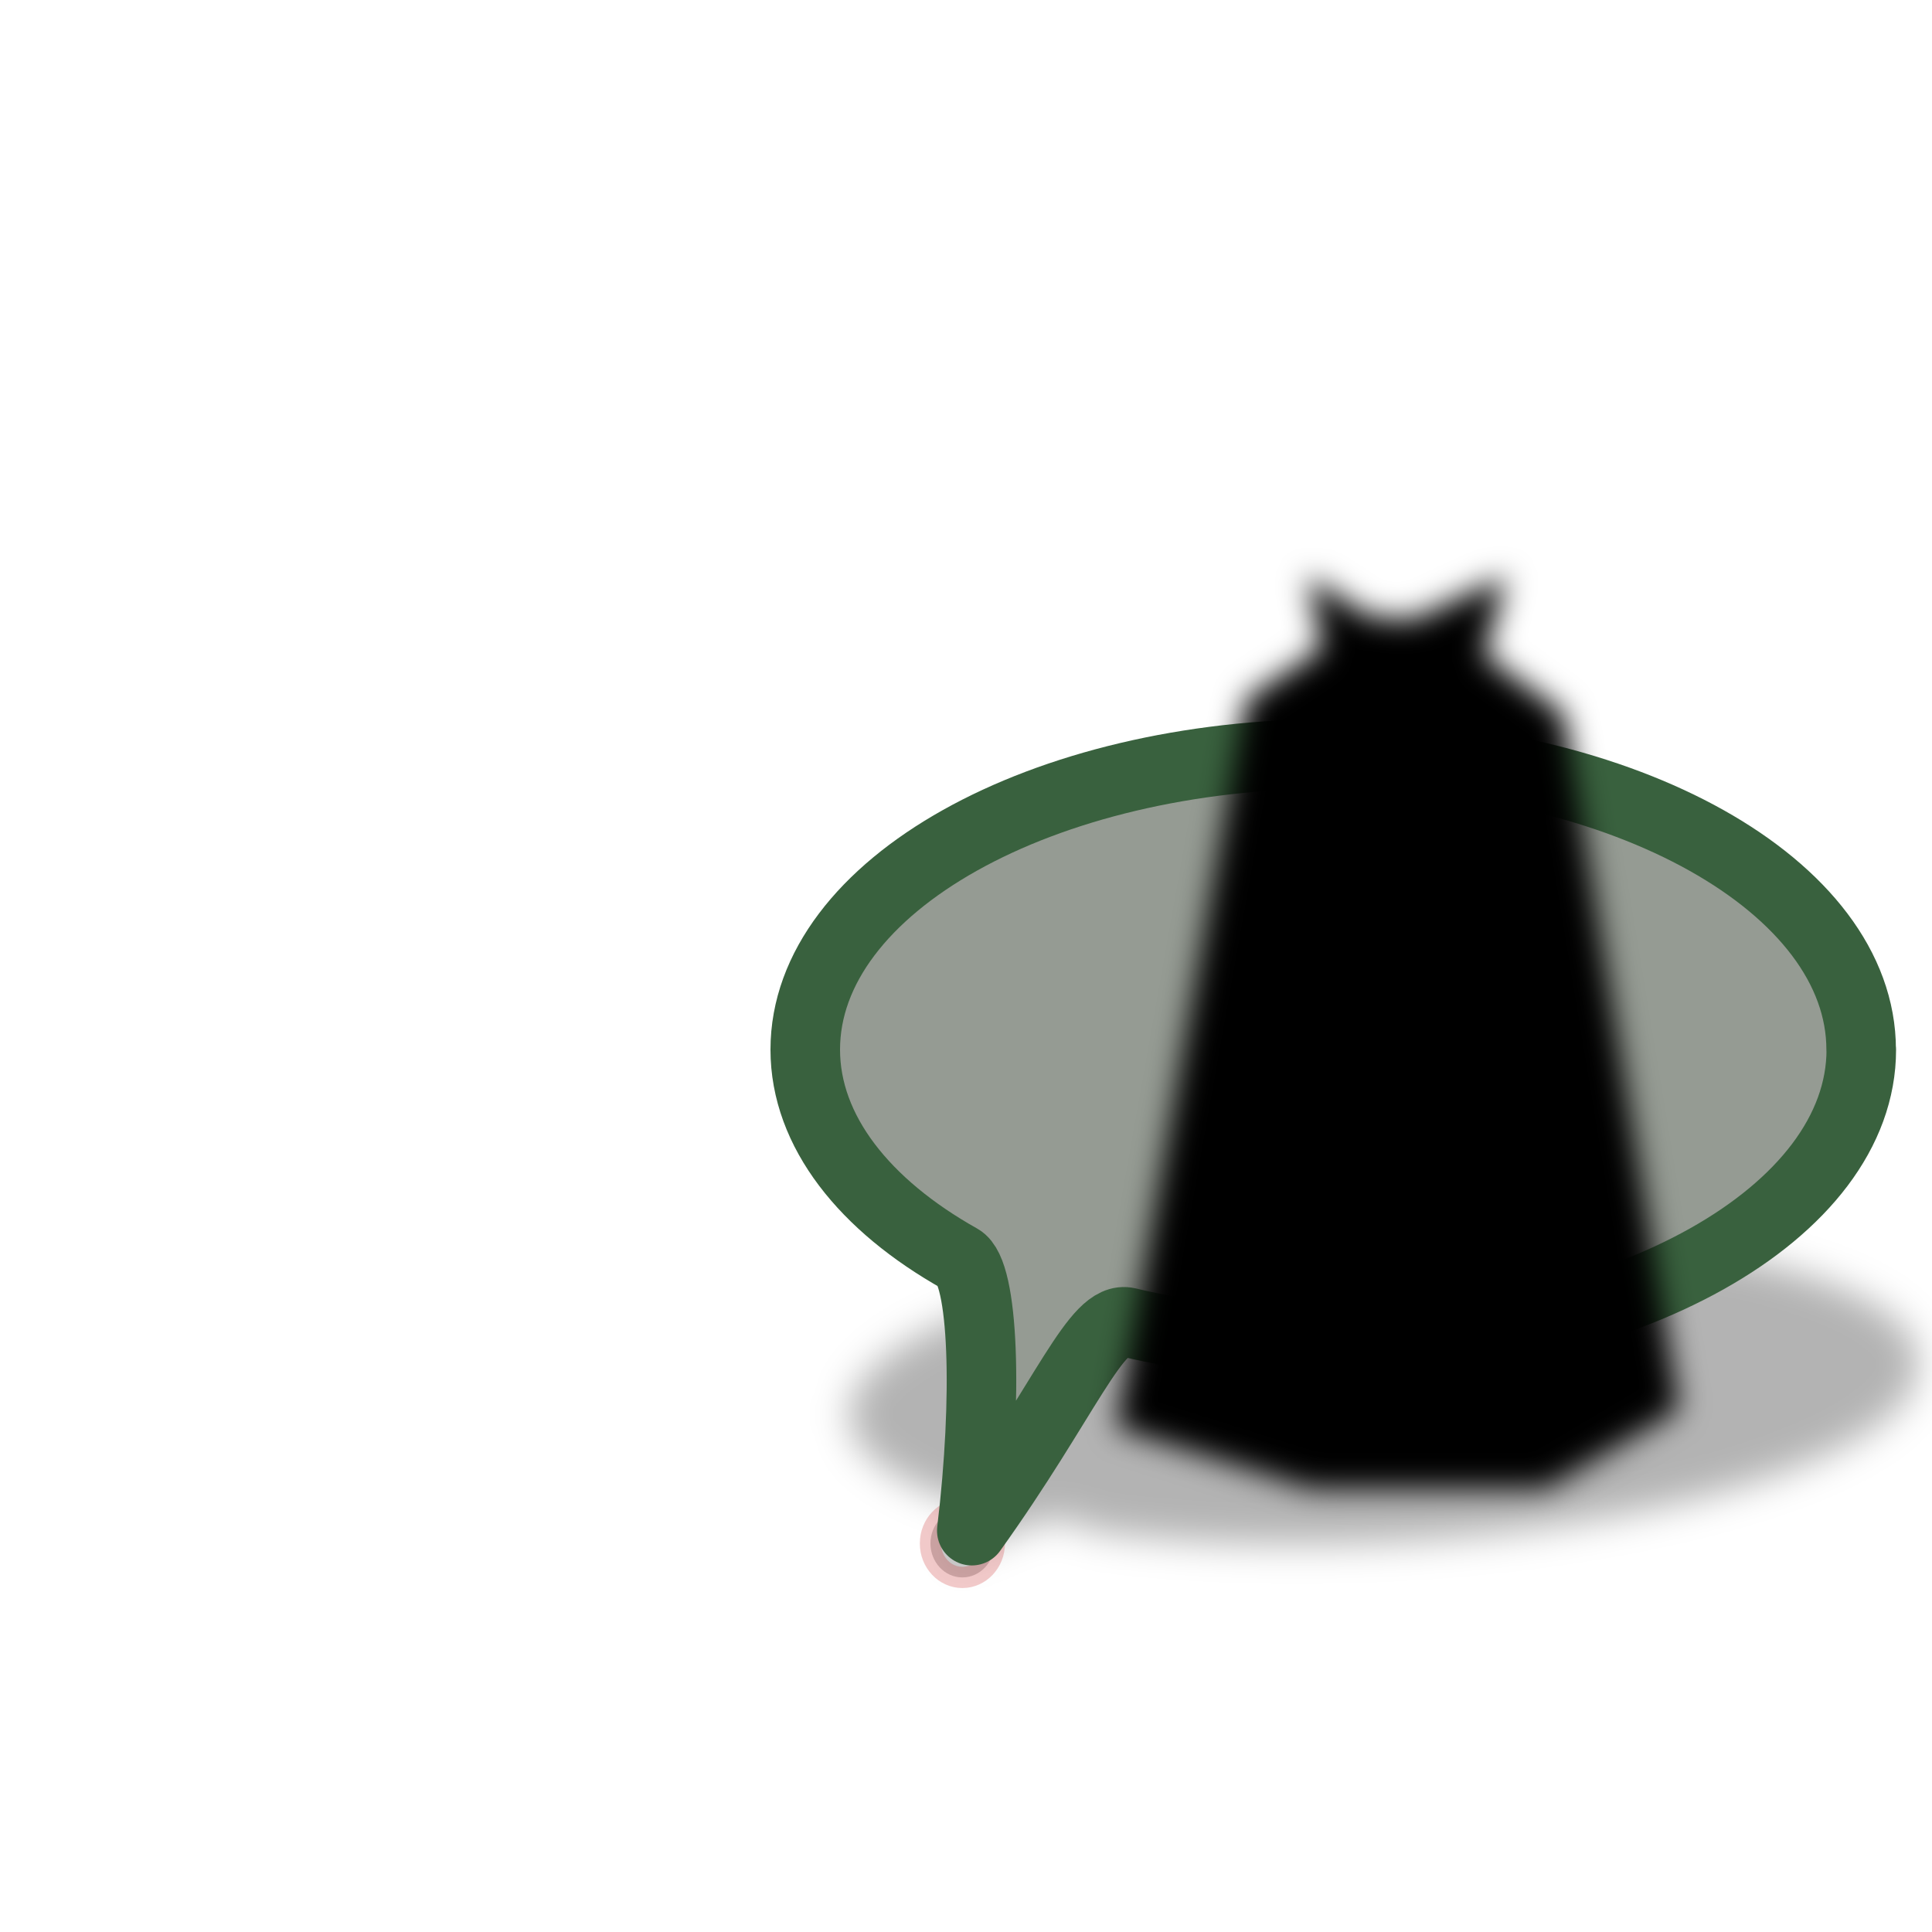
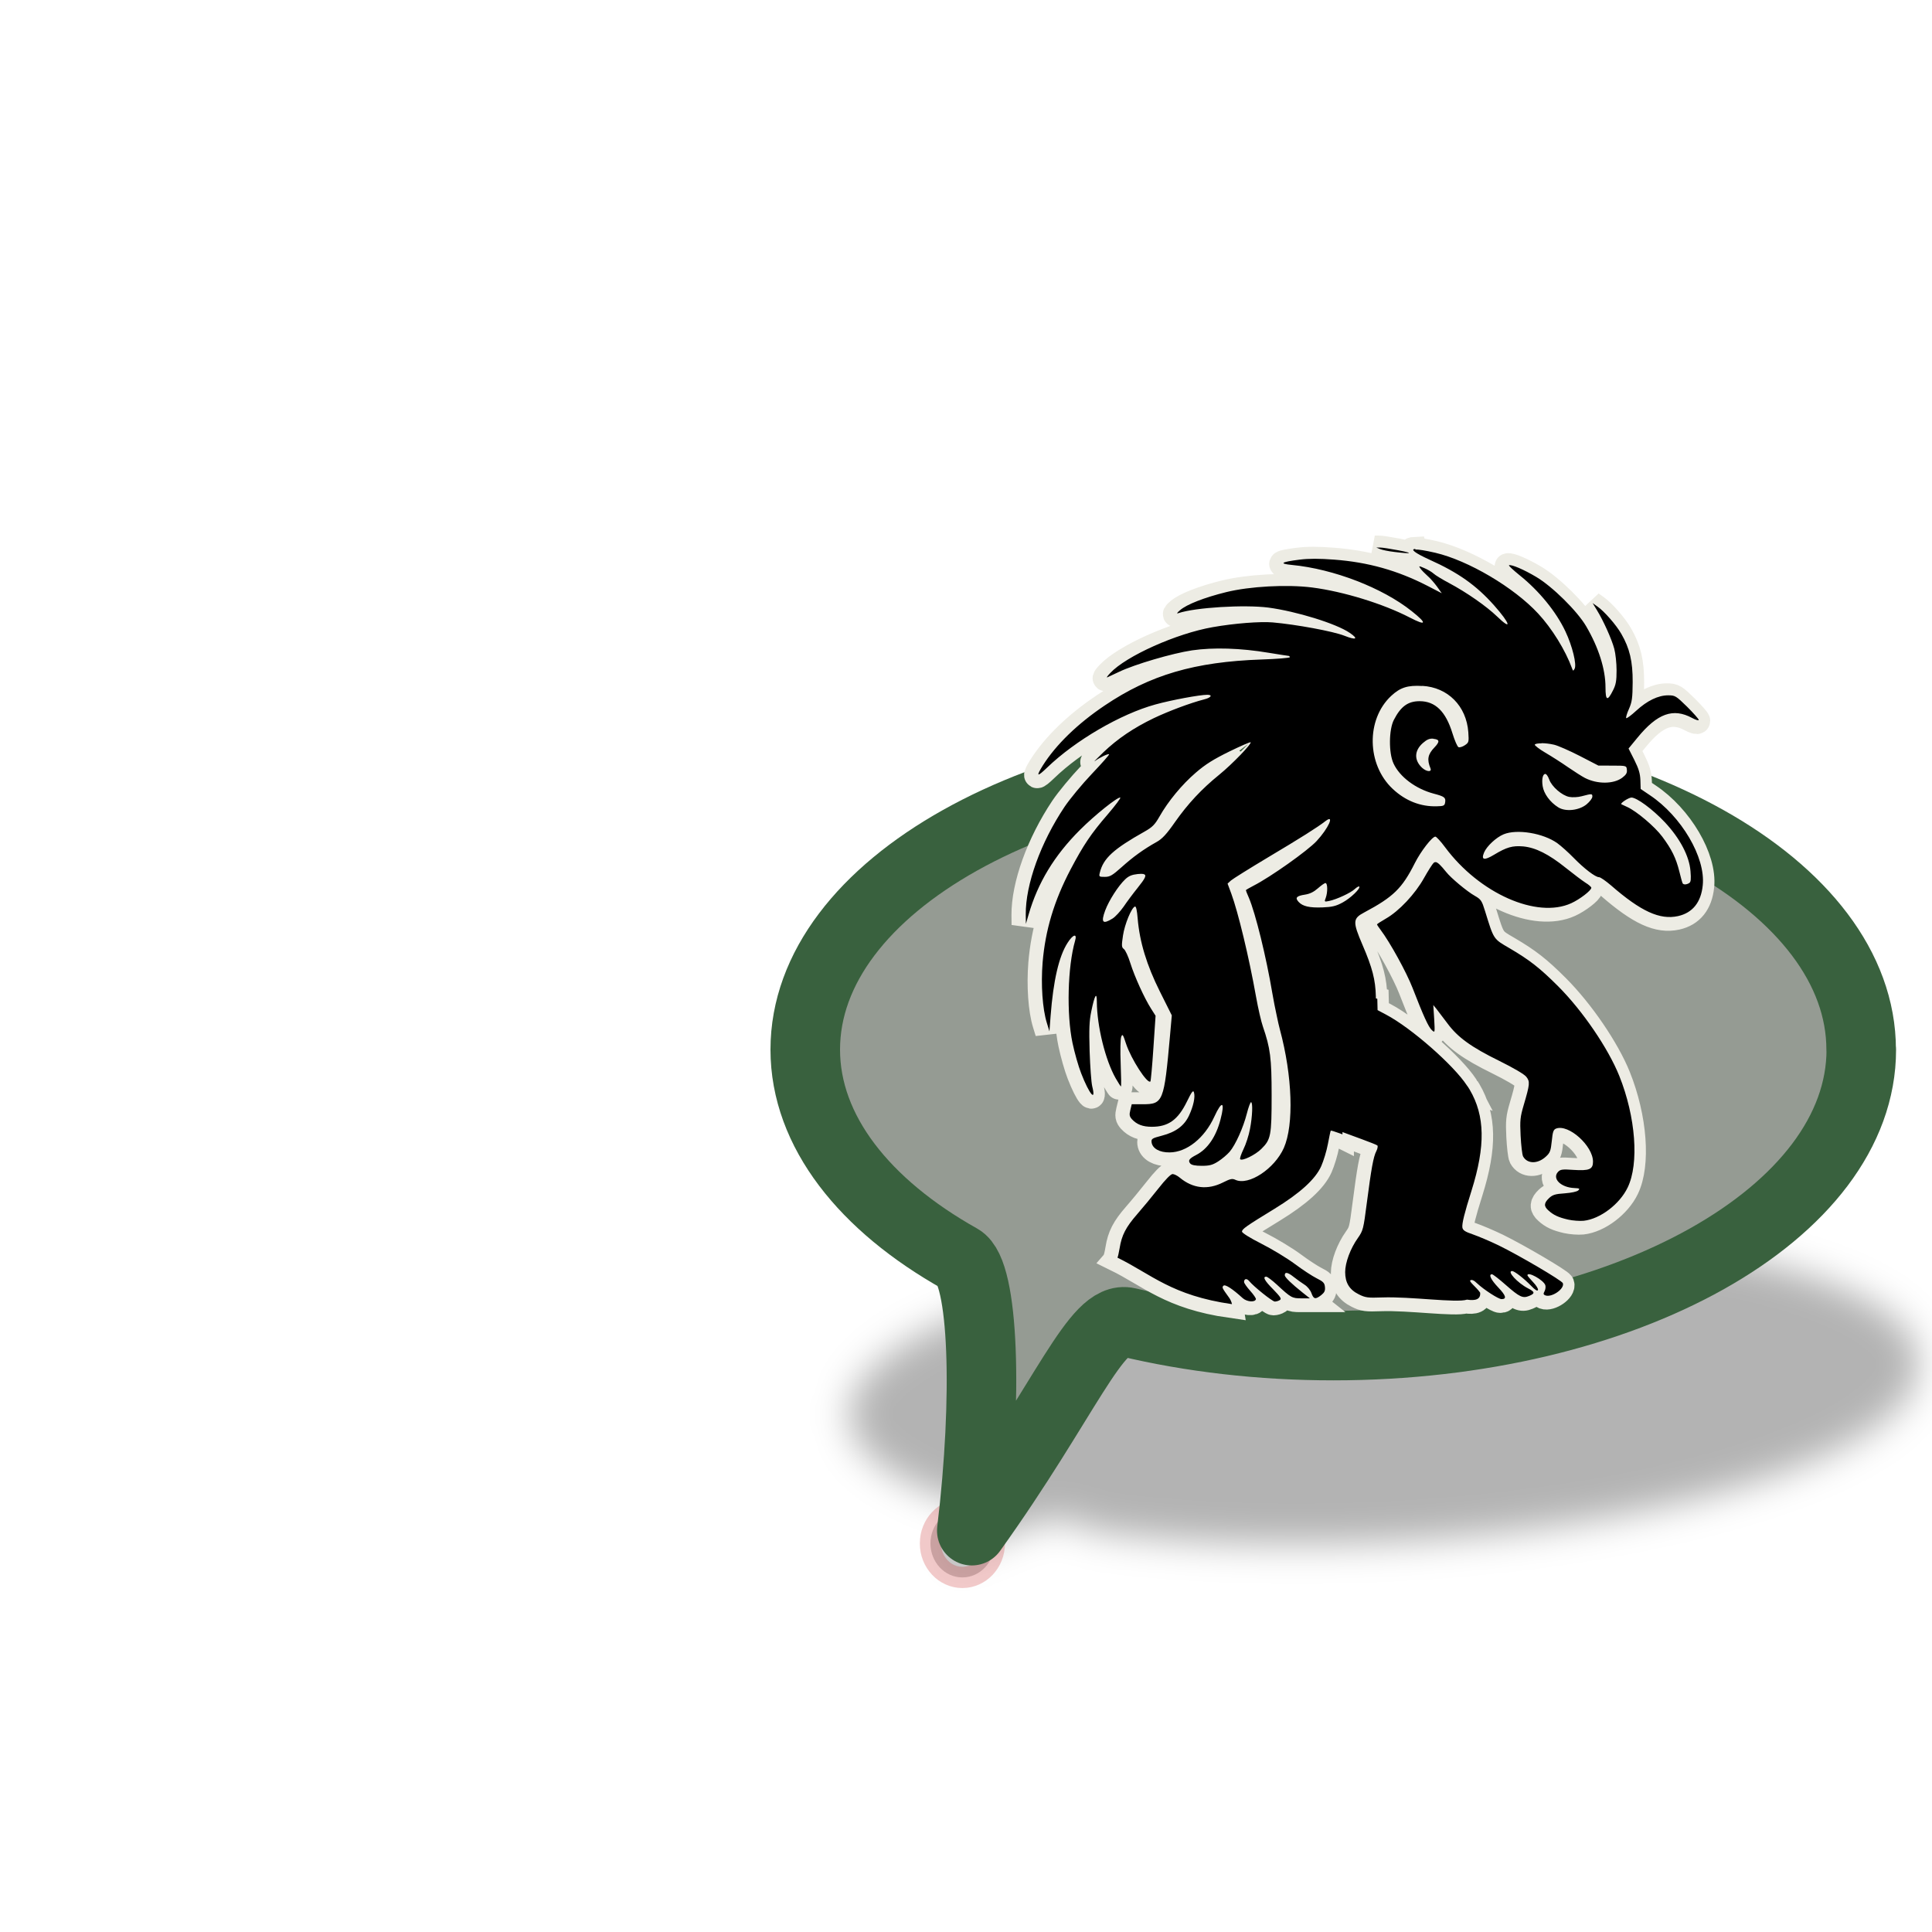
<svg xmlns="http://www.w3.org/2000/svg" width="15mm" height="15mm" viewBox="0 0 15 15" version="1.1" id="svg1">
  <defs id="defs1">
    <linearGradient id="linearGradient9">
      <stop style="stop-color:#17360a;stop-opacity:1;" offset="0" id="stop10" />
      <stop style="stop-color:#4cab1c;stop-opacity:1;" offset="1" id="stop11" />
    </linearGradient>
    <linearGradient id="linearGradient9-1">
      <stop style="stop-color:#17360a;stop-opacity:1;" offset="0" id="stop9" />
      <stop style="stop-color:#4cab1c;stop-opacity:1;" offset="1" id="stop8" />
    </linearGradient>
    <filter style="color-interpolation-filters:sRGB" id="filter1" x="-0.041" y="-0.135" width="1.083" height="1.271">
      <feGaussianBlur stdDeviation="0.144" id="feGaussianBlur1" />
    </filter>
-     <filter style="color-interpolation-filters:sRGB" id="filter3" x="-0.063" y="-0.039" width="1.126" height="1.078">
-       <feGaussianBlur stdDeviation="0.078" id="feGaussianBlur3" />
-     </filter>
  </defs>
  <g id="layer1">
    <path id="path1-7" style="fill:#000000;fill-opacity:0.297;stroke:none;stroke-width:0.54;stroke-linecap:round;stroke-linejoin:round;stroke-dasharray:none;stroke-opacity:1;filter:url(#filter1)" d="m 14.847,10.786 c -0.377,0.663 -2.518,1.201 -4.781,1.201 -0.566,0 -1.086,-0.034 -1.542,-0.094 -0.228,-0.03 -0.121,-0.299 -1.158,0.236 0.433,-0.542 0.156,-0.439 0.001,-0.493 C 6.75,11.418 6.461,11.117 6.649,10.786 7.026,10.123 9.167,9.585 11.43,9.585 c 2.264,0 3.793,0.538 3.416,1.201 z" />
    <ellipse style="fill:#000000;fill-opacity:0.198;stroke:#c00707;stroke-width:0.165;stroke-dasharray:none;stroke-opacity:0.213" id="path5" cx="7.472" cy="11.983" rx="0.248" ry="0.264" />
    <path id="path1" style="fill:#959b93;fill-opacity:1;stroke:#39613e;stroke-width:0.54;stroke-linecap:round;stroke-linejoin:round;stroke-dasharray:none;stroke-opacity:1" d="m 14.451,8.15 c 0,1.269 -1.835,2.297 -4.099,2.297 -0.566,0 -1.105,-0.064 -1.596,-0.181 -0.245,-0.058 -0.478,0.595 -1.211,1.618 0.125,-1.036 0.094,-2.007 -0.092,-2.111 -0.74,-0.415 -1.201,-0.99 -1.201,-1.624 -1e-7,-1.269 1.835,-2.297 4.099,-2.297 2.264,-2e-7 4.099,1.029 4.099,2.297 z" />
-     <path style="mix-blend-mode:normal;fill:#000000;fill-opacity:1;stroke:none;stroke-width:0.545;stroke-linecap:round;stroke-linejoin:round;stroke-dasharray:none;filter:url(#filter3)" d="m 10.009,4.004 0.324,0.21 0.229,0.019 0.496,-0.229 -0.114,0.419 0.419,0.305 0.61,3.68 -0.705,0.419 H 10.028 L 8.999,8.503 9.685,4.652 10.085,4.385 Z" id="path3" transform="matrix(1.468947,0,0,1.468947,-4.550133,-1.407006)" />
+     <path id="path1-77-6" style="fill:#000000;stroke:#edece4;stroke-width:0.2;stroke-dasharray:none;stroke-opacity:1;fill-opacity:0" d="m 10.674,4.258 0.03,0.012 c 0.017,0.007 0.065,0.017 0.109,0.022 0.137,0.017 0.155,0.011 0.036,-0.012 -0.063,-0.012 -0.128,-0.022 -0.145,-0.022 z m 0.303,0.011 c -0.04,0.002 -0.004,0.031 0.11,0.083 0.225,0.101 0.364,0.2 0.502,0.355 0.126,0.142 0.143,0.202 0.023,0.086 -0.082,-0.079 -0.235,-0.186 -0.372,-0.259 -0.053,-0.028 -0.107,-0.061 -0.121,-0.074 -0.013,-0.012 -0.045,-0.031 -0.071,-0.042 -0.045,-0.019 -0.046,-0.019 -0.03,0.004 0.009,0.013 0.033,0.037 0.052,0.054 0.02,0.017 0.053,0.054 0.075,0.084 l 0.038,0.053 -0.112,-0.058 c -0.232,-0.119 -0.459,-0.183 -0.723,-0.203 -0.117,-0.009 -0.198,-0.009 -0.271,3.22e-4 -0.142,0.018 -0.161,0.031 -0.057,0.041 0.322,0.031 0.702,0.177 0.93,0.359 0.121,0.096 0.115,0.117 -0.014,0.05 -0.208,-0.108 -0.518,-0.203 -0.759,-0.234 -0.197,-0.025 -0.486,-0.009 -0.668,0.036 -0.17,0.042 -0.306,0.095 -0.358,0.14 -0.026,0.022 -0.029,0.029 -0.012,0.023 0.129,-0.044 0.511,-0.067 0.698,-0.043 0.217,0.029 0.526,0.124 0.631,0.196 0.071,0.048 0.051,0.059 -0.04,0.023 -0.088,-0.035 -0.376,-0.088 -0.559,-0.104 -0.096,-0.008 -0.296,0.007 -0.465,0.037 -0.281,0.049 -0.672,0.224 -0.795,0.356 -0.02,0.021 -0.031,0.036 -0.024,0.034 0.007,-0.003 0.048,-0.022 0.092,-0.043 0.123,-0.059 0.414,-0.144 0.567,-0.167 0.165,-0.024 0.376,-0.018 0.596,0.019 0.08,0.013 0.149,0.024 0.154,0.024 0.005,1.37e-4 0.009,0.005 0.009,0.01 0,0.006 -0.099,0.014 -0.22,0.018 -0.518,0.018 -0.864,0.119 -1.217,0.357 -0.21,0.141 -0.378,0.304 -0.48,0.465 -0.055,0.088 -0.046,0.093 0.032,0.018 0.22,-0.212 0.572,-0.417 0.842,-0.491 0.123,-0.034 0.343,-0.075 0.403,-0.075 0.044,0 0.028,0.023 -0.026,0.036 -0.108,0.028 -0.273,0.09 -0.389,0.145 -0.158,0.076 -0.282,0.16 -0.393,0.266 -0.049,0.047 -0.079,0.078 -0.066,0.068 0.036,-0.027 0.104,-0.06 0.111,-0.053 0.003,0.003 -0.057,0.071 -0.133,0.151 -0.076,0.08 -0.172,0.196 -0.213,0.257 -0.186,0.278 -0.303,0.604 -0.301,0.835 l 8.49e-4,0.074 0.021,-0.072 c 0.072,-0.248 0.199,-0.458 0.399,-0.658 0.117,-0.117 0.294,-0.258 0.313,-0.251 0.006,0.002 -0.038,0.061 -0.098,0.131 -0.129,0.149 -0.189,0.239 -0.288,0.427 -0.128,0.244 -0.196,0.471 -0.217,0.722 -0.014,0.174 -9.13e-4,0.361 0.033,0.47 l 0.02,0.065 0.009,-0.12 c 0.021,-0.273 0.064,-0.461 0.131,-0.566 0.043,-0.068 0.077,-0.077 0.059,-0.017 -0.058,0.202 -0.067,0.569 -0.02,0.793 0.016,0.076 0.046,0.182 0.067,0.235 0.064,0.165 0.118,0.228 0.086,0.101 -0.007,-0.029 -0.016,-0.151 -0.02,-0.27 -0.005,-0.174 -0.003,-0.236 0.013,-0.312 0.026,-0.126 0.043,-0.155 0.043,-0.074 0.001,0.19 0.066,0.453 0.146,0.594 0.02,0.035 0.039,0.064 0.041,0.064 0.003,0 0.002,-0.08 -0.002,-0.178 -0.004,-0.099 -0.002,-0.191 0.004,-0.207 0.01,-0.026 0.014,-0.02 0.038,0.054 0.039,0.118 0.166,0.315 0.189,0.292 0.003,-0.003 0.014,-0.12 0.023,-0.258 l 0.017,-0.252 -0.035,-0.055 c -0.051,-0.08 -0.127,-0.246 -0.161,-0.354 -0.016,-0.052 -0.039,-0.101 -0.05,-0.109 -0.018,-0.013 -0.019,-0.025 -0.007,-0.105 0.013,-0.088 0.067,-0.218 0.093,-0.225 0.009,-0.003 0.016,0.031 0.021,0.093 0.015,0.181 0.07,0.362 0.172,0.566 l 0.093,0.186 -0.014,0.158 c -0.046,0.513 -0.053,0.532 -0.212,0.532 h -0.085 l -0.011,0.045 c -0.009,0.037 -0.007,0.049 0.012,0.071 0.038,0.041 0.084,0.059 0.155,0.059 0.128,0 0.203,-0.054 0.272,-0.195 0.038,-0.078 0.049,-0.092 0.055,-0.072 0.011,0.035 -0.004,0.106 -0.038,0.179 -0.037,0.08 -0.103,0.129 -0.211,0.157 -0.076,0.02 -0.083,0.024 -0.08,0.051 0.006,0.048 0.061,0.08 0.14,0.079 0.133,-9.37e-4 0.271,-0.111 0.347,-0.277 0.06,-0.131 0.085,-0.119 0.048,0.022 -0.035,0.134 -0.1,0.229 -0.189,0.275 -0.054,0.028 -0.065,0.043 -0.046,0.066 0.01,0.012 0.039,0.018 0.089,0.018 0.061,0 0.084,-0.006 0.128,-0.034 0.03,-0.019 0.07,-0.053 0.089,-0.075 0.046,-0.054 0.106,-0.188 0.134,-0.298 0.012,-0.048 0.027,-0.087 0.032,-0.087 0.015,0 0.011,0.111 -0.008,0.208 -0.009,0.049 -0.032,0.12 -0.051,0.158 -0.018,0.038 -0.03,0.072 -0.025,0.077 0.016,0.016 0.118,-0.034 0.164,-0.08 0.074,-0.073 0.08,-0.102 0.08,-0.416 -1.4e-5,-0.291 -0.01,-0.366 -0.068,-0.535 -0.013,-0.037 -0.037,-0.141 -0.053,-0.231 -0.055,-0.309 -0.14,-0.659 -0.192,-0.8 l -0.029,-0.078 0.026,-0.024 c 0.015,-0.013 0.143,-0.093 0.285,-0.178 0.257,-0.153 0.387,-0.235 0.45,-0.284 0.073,-0.056 0.022,0.057 -0.07,0.156 -0.07,0.075 -0.359,0.28 -0.489,0.346 -0.033,0.017 -0.06,0.033 -0.06,0.035 0,0.003 0.01,0.029 0.023,0.058 0.052,0.121 0.136,0.465 0.182,0.739 0.01,0.059 0.023,0.124 0.035,0.179 0.009,0.042 0.017,0.081 0.024,0.105 0.098,0.363 0.11,0.74 0.031,0.92 -0.072,0.162 -0.273,0.295 -0.376,0.248 -0.025,-0.012 -0.04,-0.008 -0.098,0.021 -0.118,0.059 -0.233,0.046 -0.334,-0.038 -0.019,-0.016 -0.044,-0.028 -0.056,-0.028 -0.014,0 -0.056,0.043 -0.11,0.112 -0.048,0.061 -0.123,0.152 -0.166,0.201 -0.087,0.1 -0.119,0.162 -0.135,0.262 -0.006,0.037 -0.014,0.07 -0.017,0.074 0.265,0.13 0.421,0.294 0.889,0.361 -0.002,-0.014 -0.012,-0.037 -0.022,-0.05 -0.055,-0.076 -0.057,-0.08 -0.044,-0.093 0.013,-0.013 0.069,0.023 0.149,0.096 0.032,0.029 0.095,0.035 0.103,0.009 0.002,-0.007 -0.018,-0.036 -0.044,-0.065 -0.026,-0.029 -0.048,-0.06 -0.048,-0.069 0,-0.025 0.02,-0.03 0.038,-0.009 0.038,0.046 0.182,0.161 0.201,0.161 0.011,-6.8e-5 0.029,-0.005 0.039,-0.012 0.015,-0.009 0.005,-0.024 -0.051,-0.082 -0.068,-0.068 -0.085,-0.1 -0.054,-0.099 0.008,1.37e-4 0.045,0.028 0.081,0.061 0.111,0.103 0.119,0.107 0.191,0.107 h 0.066 l -0.058,-0.046 c -0.083,-0.066 -0.137,-0.118 -0.137,-0.133 0,-0.028 0.023,-0.024 0.067,0.011 0.025,0.02 0.063,0.047 0.085,0.061 0.023,0.014 0.046,0.042 0.055,0.066 0.017,0.048 0.031,0.051 0.076,0.016 0.025,-0.02 0.032,-0.034 0.029,-0.063 -0.003,-0.032 -0.013,-0.042 -0.065,-0.068 -0.034,-0.017 -0.11,-0.067 -0.169,-0.111 -0.059,-0.044 -0.176,-0.115 -0.259,-0.157 -0.089,-0.045 -0.151,-0.084 -0.151,-0.094 0,-0.02 0.031,-0.042 0.252,-0.177 0.199,-0.122 0.318,-0.23 0.363,-0.331 0.018,-0.041 0.042,-0.118 0.052,-0.173 0.01,-0.054 0.02,-0.1 0.022,-0.103 0.002,-0.002 0.032,0.007 0.067,0.02 0.005,0.002 0.018,0.006 0.024,0.009 v -0.018 c 0.039,0.015 0.099,0.037 0.152,0.056 0.06,0.022 0.113,0.043 0.119,0.048 0.005,0.005 0.002,0.024 -0.008,0.044 -0.023,0.044 -0.039,0.134 -0.074,0.403 -0.026,0.202 -0.029,0.214 -0.069,0.271 -0.059,0.083 -0.099,0.192 -0.099,0.265 0,0.083 0.033,0.137 0.106,0.173 0.052,0.026 0.07,0.028 0.181,0.024 0.223,-0.008 0.576,0.044 0.659,0.017 0.066,0.01 0.107,-0.002 0.102,-0.054 -0.028,-0.042 -0.09,-0.087 -0.076,-0.096 0.012,-0.007 0.028,-2.73e-4 0.053,0.024 0.052,0.049 0.165,0.122 0.189,0.122 0.042,0 0.035,-0.027 -0.025,-0.09 -0.058,-0.061 -0.078,-0.103 -0.049,-0.103 0.007,0 0.055,0.037 0.107,0.083 0.107,0.094 0.132,0.106 0.182,0.085 0.046,-0.019 0.045,-0.031 -0.01,-0.059 -0.081,-0.042 -0.166,-0.134 -0.123,-0.134 0.018,0 0.093,0.058 0.148,0.115 0.032,0.033 0.049,0.043 0.053,0.032 0.003,-0.009 -0.014,-0.036 -0.038,-0.061 -0.024,-0.025 -0.044,-0.049 -0.044,-0.053 0,-0.033 0.126,0.037 0.139,0.077 0.004,0.012 0.001,0.034 -0.006,0.047 -0.011,0.02 -0.009,0.026 0.006,0.032 0.05,0.019 0.152,-0.052 0.136,-0.095 -0.008,-0.021 -0.34,-0.216 -0.498,-0.293 -0.066,-0.032 -0.156,-0.07 -0.199,-0.085 -0.062,-0.021 -0.079,-0.032 -0.083,-0.054 -0.004,-0.03 0.015,-0.109 0.071,-0.286 0.109,-0.347 0.105,-0.581 -0.014,-0.784 -0.004,-0.006 -0.008,-0.013 -0.012,-0.019 l 5.47e-4,2.05e-4 c -0.001,-0.002 -0.004,-0.005 -0.006,-0.008 -0.002,-0.002 -0.003,-0.005 -0.005,-0.007 -0.101,-0.155 -0.43,-0.445 -0.627,-0.549 l -0.066,-0.035 -0.002,-0.088 -0.011,-0.003 -3.56e-4,-0.016 c -0.003,-0.128 -0.027,-0.222 -0.103,-0.398 -0.078,-0.182 -0.077,-0.206 0.014,-0.254 0.225,-0.12 0.293,-0.186 0.392,-0.383 0.046,-0.091 0.134,-0.205 0.159,-0.205 0.008,-2e-6 0.042,0.037 0.076,0.083 0.266,0.358 0.712,0.556 0.979,0.434 0.066,-0.03 0.156,-0.099 0.156,-0.12 0,-0.006 -0.02,-0.024 -0.045,-0.039 -0.025,-0.016 -0.094,-0.068 -0.154,-0.116 -0.132,-0.106 -0.234,-0.157 -0.33,-0.166 -0.083,-0.007 -0.129,0.006 -0.225,0.064 -0.078,0.047 -0.103,0.042 -0.079,-0.016 0.02,-0.049 0.094,-0.118 0.152,-0.142 0.104,-0.043 0.308,-0.009 0.417,0.069 0.029,0.021 0.086,0.072 0.126,0.113 0.082,0.084 0.169,0.151 0.198,0.151 0.011,0 0.052,0.029 0.092,0.063 0.233,0.203 0.38,0.27 0.521,0.239 0.113,-0.025 0.179,-0.107 0.192,-0.239 0.023,-0.216 -0.166,-0.537 -0.411,-0.7 l -0.071,-0.048 -0.002,-0.068 c -0.002,-0.052 -0.013,-0.089 -0.047,-0.157 l -0.045,-0.089 0.069,-0.084 c 0.155,-0.189 0.277,-0.233 0.425,-0.153 0.028,0.015 0.051,0.022 0.051,0.015 0,-0.007 -0.041,-0.053 -0.09,-0.102 -0.087,-0.085 -0.093,-0.089 -0.148,-0.089 -0.077,1.57e-4 -0.162,0.041 -0.248,0.12 -0.038,0.035 -0.073,0.061 -0.077,0.057 -0.004,-0.004 0.005,-0.036 0.021,-0.071 0.024,-0.055 0.028,-0.084 0.029,-0.209 6.84e-4,-0.161 -0.023,-0.261 -0.088,-0.374 -0.04,-0.07 -0.132,-0.175 -0.186,-0.213 l -0.037,-0.026 0.033,0.054 c 0.05,0.081 0.115,0.225 0.135,0.3 0.01,0.037 0.018,0.112 0.018,0.168 1.37e-4,0.081 -0.005,0.111 -0.028,0.156 -0.043,0.086 -0.058,0.08 -0.058,-0.024 0,-0.141 -0.053,-0.308 -0.15,-0.474 -0.069,-0.118 -0.262,-0.309 -0.389,-0.384 -0.096,-0.057 -0.19,-0.097 -0.21,-0.09 -0.006,0.002 0.031,0.036 0.08,0.076 0.153,0.122 0.286,0.285 0.358,0.438 0.054,0.114 0.089,0.258 0.071,0.29 -0.011,0.019 -0.012,0.018 -0.02,-0.004 -0.051,-0.14 -0.156,-0.31 -0.263,-0.425 -0.188,-0.203 -0.542,-0.412 -0.799,-0.472 -0.078,-0.018 -0.13,-0.026 -0.154,-0.025 z m 0.054,1.063 c 0.199,0.011 0.343,0.156 0.358,0.36 0.005,0.076 0.004,0.08 -0.027,0.101 -0.018,0.012 -0.04,0.019 -0.049,0.015 -0.009,-0.003 -0.03,-0.052 -0.047,-0.107 -0.052,-0.17 -0.133,-0.25 -0.255,-0.25 -0.09,0 -0.146,0.04 -0.2,0.145 -0.039,0.075 -0.041,0.256 -0.003,0.338 0.048,0.105 0.173,0.198 0.313,0.235 0.083,0.022 0.094,0.03 0.088,0.068 -0.004,0.025 -0.011,0.029 -0.064,0.03 -0.126,0.004 -0.244,-0.042 -0.343,-0.135 -0.202,-0.189 -0.208,-0.539 -0.012,-0.722 0.07,-0.065 0.127,-0.084 0.242,-0.077 z m 0.086,0.411 c 0.05,0.005 0.052,0.022 0.009,0.067 -0.052,0.054 -0.059,0.094 -0.031,0.162 0.013,0.031 -0.03,0.028 -0.065,-0.004 -0.063,-0.059 -0.061,-0.133 0.006,-0.192 0.032,-0.028 0.052,-0.036 0.08,-0.034 z m -1.418,0.026 c 0.011,0.011 -0.142,0.17 -0.244,0.253 -0.137,0.111 -0.243,0.225 -0.343,0.367 -0.066,0.095 -0.1,0.131 -0.143,0.155 -0.102,0.057 -0.183,0.116 -0.27,0.194 -0.074,0.066 -0.092,0.077 -0.132,0.077 -0.045,0 -0.047,-0.001 -0.039,-0.033 0.027,-0.111 0.106,-0.183 0.348,-0.319 0.06,-0.034 0.079,-0.053 0.115,-0.116 0.068,-0.12 0.175,-0.249 0.282,-0.341 0.075,-0.065 0.138,-0.104 0.26,-0.164 0.088,-0.043 0.164,-0.076 0.167,-0.072 z m 2.259,0.008 c 0.028,4.1e-4 0.063,0.004 0.097,0.012 0.03,0.007 0.119,0.046 0.199,0.087 l 0.145,0.075 0.109,2.74e-4 c 0.108,2.74e-4 0.109,2.74e-4 0.112,0.032 0.003,0.025 -0.006,0.039 -0.036,0.062 -0.067,0.05 -0.193,0.051 -0.289,0.002 -0.022,-0.011 -0.081,-0.049 -0.131,-0.083 -0.05,-0.035 -0.13,-0.086 -0.178,-0.114 -0.048,-0.028 -0.084,-0.057 -0.081,-0.062 0.004,-0.007 0.025,-0.01 0.053,-0.01 z m 0.026,0.238 c 0.01,3.42e-4 0.022,0.014 0.033,0.044 0.02,0.056 0.099,0.124 0.155,0.135 0.025,0.005 0.068,0.003 0.097,-0.005 0.08,-0.021 0.083,-0.021 0.083,0.003 0,0.013 -0.02,0.039 -0.045,0.06 -0.059,0.048 -0.163,0.059 -0.22,0.023 -0.064,-0.04 -0.112,-0.106 -0.121,-0.165 -0.009,-0.058 0.003,-0.094 0.02,-0.094 z m 0.67,0.184 c 0.042,-6.84e-4 0.165,0.09 0.261,0.192 0.117,0.125 0.19,0.263 0.199,0.38 0.005,0.062 0.003,0.084 -0.01,0.092 -0.021,0.013 -0.044,0.014 -0.051,0.002 -0.003,-0.005 -0.015,-0.047 -0.026,-0.093 -0.026,-0.104 -0.059,-0.171 -0.132,-0.269 -0.059,-0.079 -0.199,-0.197 -0.271,-0.23 -0.023,-0.011 -0.044,-0.021 -0.047,-0.022 -0.011,-0.007 0.055,-0.051 0.079,-0.052 z m -1.519,0.502 c -0.006,-6.16e-4 -0.01,0.001 -0.015,0.005 -0.009,0.008 -0.043,0.061 -0.075,0.118 -0.069,0.124 -0.194,0.257 -0.296,0.315 -0.038,0.022 -0.069,0.042 -0.069,0.045 0,0.003 0.013,0.023 0.029,0.044 0.073,0.097 0.2,0.328 0.247,0.449 0.084,0.217 0.124,0.305 0.15,0.328 0.024,0.022 0.024,0.022 0.018,-0.087 l -0.007,-0.108 0.026,0.032 c 0.014,0.018 0.052,0.068 0.085,0.112 0.079,0.107 0.184,0.183 0.402,0.29 0.111,0.055 0.193,0.103 0.209,0.123 0.03,0.038 0.028,0.057 -0.02,0.22 -0.027,0.092 -0.03,0.117 -0.024,0.238 0.004,0.075 0.012,0.146 0.019,0.16 0.032,0.059 0.113,0.061 0.177,0.002 0.033,-0.03 0.038,-0.045 0.046,-0.121 0.007,-0.073 0.013,-0.089 0.034,-0.097 0.097,-0.036 0.286,0.134 0.286,0.257 0,0.06 -0.029,0.072 -0.152,0.064 -0.087,-0.006 -0.101,-0.004 -0.12,0.016 -0.047,0.052 0.023,0.121 0.128,0.125 0.039,0.002 0.044,0.004 0.03,0.018 -0.01,0.01 -0.053,0.019 -0.105,0.023 -0.074,0.005 -0.094,0.011 -0.122,0.037 -0.04,0.038 -0.042,0.063 -0.006,0.095 0.04,0.037 0.08,0.055 0.154,0.072 0.036,0.008 0.091,0.012 0.121,0.009 0.128,-0.014 0.279,-0.129 0.341,-0.258 0.09,-0.186 0.063,-0.548 -0.065,-0.867 -0.086,-0.214 -0.285,-0.506 -0.475,-0.696 -0.142,-0.142 -0.222,-0.204 -0.377,-0.295 -0.127,-0.074 -0.121,-0.065 -0.19,-0.288 -0.025,-0.081 -0.031,-0.091 -0.08,-0.119 -0.059,-0.033 -0.185,-0.138 -0.222,-0.185 -0.042,-0.052 -0.065,-0.075 -0.082,-0.077 z m -2.269,0.092 c 0.03,0.006 0.015,0.033 -0.045,0.108 -0.034,0.042 -0.083,0.108 -0.108,0.145 -0.026,0.037 -0.065,0.08 -0.087,0.093 -0.076,0.047 -0.091,0.03 -0.056,-0.064 0.029,-0.077 0.101,-0.19 0.155,-0.241 0.027,-0.026 0.052,-0.036 0.097,-0.041 0.02,-0.002 0.035,-0.002 0.045,-4.78e-4 z m 1.414,0.07 c 0.017,0 0.018,0.072 0.002,0.115 -0.012,0.031 -0.011,0.032 0.027,0.024 0.057,-0.012 0.168,-0.063 0.199,-0.093 0.015,-0.014 0.03,-0.022 0.034,-0.019 0.013,0.013 -0.066,0.09 -0.129,0.124 -0.051,0.028 -0.082,0.035 -0.155,0.038 -0.102,0.004 -0.155,-0.008 -0.187,-0.043 -0.029,-0.032 -0.016,-0.046 0.049,-0.056 0.039,-0.006 0.069,-0.021 0.101,-0.049 0.025,-0.022 0.051,-0.041 0.059,-0.041 z" />
+     <path id="path1-77" style="fill:#000000;stroke-width:1" d="m 10.685,4.251 0.03,0.012 c 0.017,0.007 0.065,0.017 0.109,0.022 0.137,0.017 0.155,0.011 0.036,-0.012 -0.063,-0.012 -0.128,-0.022 -0.145,-0.022 z m 0.303,0.011 c -0.04,0.002 -0.004,0.031 0.11,0.083 0.225,0.101 0.364,0.2 0.502,0.355 0.126,0.142 0.143,0.202 0.023,0.086 -0.082,-0.079 -0.235,-0.186 -0.372,-0.259 -0.053,-0.028 -0.107,-0.061 -0.121,-0.074 -0.013,-0.012 -0.045,-0.031 -0.071,-0.042 -0.045,-0.019 -0.046,-0.019 -0.03,0.004 0.009,0.013 0.033,0.037 0.052,0.054 0.02,0.017 0.053,0.054 0.075,0.084 l 0.038,0.053 -0.112,-0.058 c -0.232,-0.119 -0.459,-0.183 -0.723,-0.203 -0.117,-0.009 -0.198,-0.009 -0.271,3.22e-4 -0.142,0.018 -0.161,0.031 -0.057,0.041 0.322,0.031 0.702,0.177 0.93,0.359 0.121,0.096 0.115,0.117 -0.014,0.05 -0.208,-0.108 -0.518,-0.203 -0.759,-0.234 -0.197,-0.025 -0.486,-0.009 -0.668,0.036 -0.17,0.042 -0.306,0.095 -0.358,0.14 -0.026,0.022 -0.029,0.029 -0.012,0.023 0.129,-0.044 0.511,-0.067 0.698,-0.043 0.217,0.029 0.526,0.124 0.631,0.196 0.071,0.048 0.051,0.059 -0.04,0.023 -0.088,-0.035 -0.376,-0.088 -0.559,-0.104 -0.096,-0.008 -0.296,0.007 -0.465,0.037 -0.281,0.049 -0.672,0.224 -0.795,0.356 -0.02,0.021 -0.031,0.036 -0.024,0.034 0.007,-0.003 0.048,-0.022 0.092,-0.043 0.123,-0.059 0.414,-0.144 0.567,-0.167 0.165,-0.024 0.376,-0.018 0.596,0.019 0.08,0.013 0.149,0.024 0.154,0.024 0.005,1.37e-4 0.009,0.005 0.009,0.01 0,0.006 -0.099,0.014 -0.22,0.018 -0.518,0.018 -0.864,0.119 -1.217,0.357 -0.21,0.141 -0.378,0.304 -0.48,0.465 -0.055,0.088 -0.046,0.093 0.032,0.018 0.22,-0.212 0.572,-0.417 0.842,-0.491 0.123,-0.034 0.343,-0.075 0.403,-0.075 0.044,0 0.028,0.023 -0.026,0.036 -0.108,0.028 -0.273,0.09 -0.389,0.145 -0.158,0.076 -0.282,0.16 -0.393,0.266 -0.049,0.047 -0.079,0.078 -0.066,0.068 0.036,-0.027 0.104,-0.06 0.111,-0.053 0.003,0.003 -0.057,0.071 -0.133,0.151 -0.076,0.08 -0.172,0.196 -0.213,0.257 -0.186,0.278 -0.303,0.604 -0.301,0.835 l 8.49e-4,0.074 0.021,-0.072 c 0.072,-0.248 0.199,-0.458 0.399,-0.658 0.117,-0.117 0.294,-0.258 0.313,-0.251 0.006,0.002 -0.038,0.061 -0.098,0.131 -0.129,0.149 -0.189,0.239 -0.288,0.427 -0.128,0.244 -0.196,0.471 -0.217,0.722 -0.014,0.174 -9.13e-4,0.361 0.033,0.47 l 0.02,0.065 0.009,-0.12 c 0.021,-0.273 0.064,-0.461 0.131,-0.566 0.043,-0.068 0.077,-0.077 0.059,-0.017 -0.058,0.202 -0.067,0.569 -0.02,0.793 0.016,0.076 0.046,0.182 0.067,0.235 0.064,0.165 0.118,0.228 0.086,0.101 -0.007,-0.029 -0.016,-0.151 -0.02,-0.27 -0.005,-0.174 -0.003,-0.236 0.013,-0.312 0.026,-0.126 0.043,-0.155 0.043,-0.074 0.001,0.19 0.066,0.453 0.146,0.594 0.02,0.035 0.039,0.064 0.041,0.064 0.003,0 0.002,-0.08 -0.002,-0.178 -0.004,-0.099 -0.002,-0.191 0.004,-0.207 0.01,-0.026 0.014,-0.02 0.038,0.054 0.039,0.118 0.166,0.315 0.189,0.292 0.003,-0.003 0.014,-0.12 0.023,-0.258 l 0.017,-0.252 -0.035,-0.055 c -0.051,-0.08 -0.127,-0.246 -0.161,-0.354 -0.016,-0.052 -0.039,-0.101 -0.05,-0.109 -0.018,-0.013 -0.019,-0.025 -0.007,-0.105 0.013,-0.088 0.067,-0.218 0.093,-0.225 0.009,-0.003 0.016,0.031 0.021,0.093 0.015,0.181 0.07,0.362 0.172,0.566 l 0.093,0.186 -0.014,0.158 c -0.046,0.513 -0.053,0.532 -0.212,0.532 h -0.085 l -0.011,0.045 c -0.009,0.037 -0.007,0.049 0.012,0.071 0.038,0.041 0.084,0.059 0.155,0.059 0.128,0 0.203,-0.054 0.272,-0.195 0.038,-0.078 0.049,-0.092 0.055,-0.072 0.011,0.035 -0.004,0.106 -0.038,0.179 -0.037,0.08 -0.103,0.129 -0.211,0.157 -0.076,0.02 -0.083,0.024 -0.08,0.051 0.006,0.048 0.061,0.08 0.14,0.079 0.133,-9.37e-4 0.271,-0.111 0.347,-0.277 0.06,-0.131 0.085,-0.119 0.048,0.022 -0.035,0.134 -0.1,0.229 -0.189,0.275 -0.054,0.028 -0.065,0.043 -0.046,0.066 0.01,0.012 0.039,0.018 0.089,0.018 0.061,0 0.084,-0.006 0.128,-0.034 0.03,-0.019 0.07,-0.053 0.089,-0.075 0.046,-0.054 0.106,-0.188 0.134,-0.298 0.012,-0.048 0.027,-0.087 0.032,-0.087 0.015,0 0.011,0.111 -0.008,0.208 -0.009,0.049 -0.032,0.12 -0.051,0.158 -0.018,0.038 -0.03,0.072 -0.025,0.077 0.016,0.016 0.118,-0.034 0.164,-0.08 0.074,-0.073 0.08,-0.102 0.08,-0.416 -1.4e-5,-0.291 -0.01,-0.366 -0.068,-0.535 -0.013,-0.037 -0.037,-0.141 -0.053,-0.231 -0.055,-0.309 -0.14,-0.659 -0.192,-0.8 l -0.029,-0.078 0.026,-0.024 c 0.015,-0.013 0.143,-0.093 0.285,-0.178 0.257,-0.153 0.387,-0.235 0.45,-0.284 0.073,-0.056 0.022,0.057 -0.07,0.156 -0.07,0.075 -0.359,0.28 -0.489,0.346 -0.033,0.017 -0.06,0.033 -0.06,0.035 0,0.003 0.01,0.029 0.023,0.058 0.052,0.121 0.136,0.465 0.182,0.739 0.01,0.059 0.023,0.124 0.035,0.179 0.009,0.042 0.017,0.081 0.024,0.105 0.098,0.363 0.11,0.74 0.031,0.92 -0.072,0.162 -0.273,0.295 -0.376,0.248 -0.025,-0.012 -0.04,-0.008 -0.098,0.021 -0.118,0.059 -0.233,0.046 -0.334,-0.038 -0.019,-0.016 -0.044,-0.028 -0.056,-0.028 -0.014,0 -0.056,0.043 -0.11,0.112 -0.048,0.061 -0.123,0.152 -0.166,0.201 -0.087,0.1 -0.119,0.162 -0.135,0.262 -0.006,0.037 -0.014,0.07 -0.017,0.074 0.265,0.13 0.421,0.294 0.889,0.361 -0.002,-0.014 -0.012,-0.037 -0.022,-0.05 -0.055,-0.076 -0.057,-0.08 -0.044,-0.093 0.013,-0.013 0.069,0.023 0.149,0.096 0.032,0.029 0.095,0.035 0.103,0.009 0.002,-0.007 -0.018,-0.036 -0.044,-0.065 -0.026,-0.029 -0.048,-0.06 -0.048,-0.069 0,-0.025 0.02,-0.03 0.038,-0.009 0.038,0.046 0.182,0.161 0.201,0.161 0.011,-6.8e-5 0.029,-0.005 0.039,-0.012 0.015,-0.009 0.005,-0.024 -0.051,-0.082 -0.068,-0.068 -0.085,-0.1 -0.054,-0.099 0.008,1.37e-4 0.045,0.028 0.081,0.061 0.111,0.103 0.119,0.107 0.191,0.107 h 0.066 l -0.058,-0.046 c -0.083,-0.066 -0.137,-0.118 -0.137,-0.133 0,-0.028 0.023,-0.024 0.067,0.011 0.025,0.02 0.063,0.047 0.085,0.061 0.023,0.014 0.046,0.042 0.055,0.066 0.017,0.048 0.031,0.051 0.076,0.016 0.025,-0.02 0.032,-0.034 0.029,-0.063 -0.003,-0.032 -0.013,-0.042 -0.065,-0.068 -0.034,-0.017 -0.11,-0.067 -0.169,-0.111 -0.059,-0.044 -0.176,-0.115 -0.259,-0.157 -0.089,-0.045 -0.151,-0.084 -0.151,-0.094 0,-0.02 0.031,-0.042 0.252,-0.177 0.199,-0.122 0.318,-0.23 0.363,-0.331 0.018,-0.041 0.042,-0.118 0.052,-0.173 0.01,-0.054 0.02,-0.1 0.022,-0.103 0.002,-0.002 0.032,0.007 0.067,0.02 0.005,0.002 0.018,0.006 0.024,0.009 v -0.018 c 0.039,0.015 0.099,0.037 0.152,0.056 0.06,0.022 0.113,0.043 0.119,0.048 0.005,0.005 0.002,0.024 -0.008,0.044 -0.023,0.044 -0.039,0.134 -0.074,0.403 -0.026,0.202 -0.029,0.214 -0.069,0.271 -0.059,0.083 -0.099,0.192 -0.099,0.265 0,0.083 0.033,0.137 0.106,0.173 0.052,0.026 0.07,0.028 0.181,0.024 0.223,-0.008 0.576,0.044 0.659,0.017 0.066,0.01 0.107,-0.002 0.102,-0.054 -0.028,-0.042 -0.09,-0.087 -0.076,-0.096 0.012,-0.007 0.028,-2.73e-4 0.053,0.024 0.052,0.049 0.165,0.122 0.189,0.122 0.042,0 0.035,-0.027 -0.025,-0.09 -0.058,-0.061 -0.078,-0.103 -0.049,-0.103 0.007,0 0.055,0.037 0.107,0.083 0.107,0.094 0.132,0.106 0.182,0.085 0.046,-0.019 0.045,-0.031 -0.01,-0.059 -0.081,-0.042 -0.166,-0.134 -0.123,-0.134 0.018,0 0.093,0.058 0.148,0.115 0.032,0.033 0.049,0.043 0.053,0.032 0.003,-0.009 -0.014,-0.036 -0.038,-0.061 -0.024,-0.025 -0.044,-0.049 -0.044,-0.053 0,-0.033 0.126,0.037 0.139,0.077 0.004,0.012 0.001,0.034 -0.006,0.047 -0.011,0.02 -0.009,0.026 0.006,0.032 0.05,0.019 0.152,-0.052 0.136,-0.095 -0.008,-0.021 -0.34,-0.216 -0.498,-0.293 -0.066,-0.032 -0.156,-0.07 -0.199,-0.085 -0.062,-0.021 -0.079,-0.032 -0.083,-0.054 -0.004,-0.03 0.015,-0.109 0.071,-0.286 0.109,-0.347 0.105,-0.581 -0.014,-0.784 -0.004,-0.006 -0.008,-0.013 -0.012,-0.019 l 5.47e-4,2.05e-4 c -0.001,-0.002 -0.004,-0.005 -0.006,-0.008 -0.002,-0.002 -0.003,-0.005 -0.005,-0.007 -0.101,-0.155 -0.43,-0.445 -0.627,-0.549 l -0.066,-0.035 -0.002,-0.088 -0.011,-0.003 -3.56e-4,-0.016 c -0.003,-0.128 -0.027,-0.222 -0.103,-0.398 -0.078,-0.182 -0.077,-0.206 0.014,-0.254 0.225,-0.12 0.293,-0.186 0.392,-0.383 0.046,-0.091 0.134,-0.205 0.159,-0.205 0.008,-2e-6 0.042,0.037 0.076,0.083 0.266,0.358 0.712,0.556 0.979,0.434 0.066,-0.03 0.156,-0.099 0.156,-0.12 0,-0.006 -0.02,-0.024 -0.045,-0.039 -0.025,-0.016 -0.094,-0.068 -0.154,-0.116 -0.132,-0.106 -0.234,-0.157 -0.33,-0.166 -0.083,-0.007 -0.129,0.006 -0.225,0.064 -0.078,0.047 -0.103,0.042 -0.079,-0.016 0.02,-0.049 0.094,-0.118 0.152,-0.142 0.104,-0.043 0.308,-0.009 0.417,0.069 0.029,0.021 0.086,0.072 0.126,0.113 0.082,0.084 0.169,0.151 0.198,0.151 0.011,0 0.052,0.029 0.092,0.063 0.233,0.203 0.38,0.27 0.521,0.239 0.113,-0.025 0.179,-0.107 0.192,-0.239 0.023,-0.216 -0.166,-0.537 -0.411,-0.7 l -0.071,-0.048 -0.002,-0.068 c -0.002,-0.052 -0.013,-0.089 -0.047,-0.157 l -0.045,-0.089 0.069,-0.084 c 0.155,-0.189 0.277,-0.233 0.425,-0.153 0.028,0.015 0.051,0.022 0.051,0.015 0,-0.007 -0.041,-0.053 -0.09,-0.102 -0.087,-0.085 -0.093,-0.089 -0.148,-0.089 -0.077,1.57e-4 -0.162,0.041 -0.248,0.12 -0.038,0.035 -0.073,0.061 -0.077,0.057 -0.004,-0.004 0.005,-0.036 0.021,-0.071 0.024,-0.055 0.028,-0.084 0.029,-0.209 6.84e-4,-0.161 -0.023,-0.261 -0.088,-0.374 -0.04,-0.07 -0.132,-0.175 -0.186,-0.213 l -0.037,-0.026 0.033,0.054 c 0.05,0.081 0.115,0.225 0.135,0.3 0.01,0.037 0.018,0.112 0.018,0.168 1.37e-4,0.081 -0.005,0.111 -0.028,0.156 -0.043,0.086 -0.058,0.08 -0.058,-0.024 0,-0.141 -0.053,-0.308 -0.15,-0.474 -0.069,-0.118 -0.262,-0.309 -0.389,-0.384 -0.096,-0.057 -0.19,-0.097 -0.21,-0.09 -0.006,0.002 0.031,0.036 0.08,0.076 0.153,0.122 0.286,0.285 0.358,0.438 0.054,0.114 0.089,0.258 0.071,0.29 -0.011,0.019 -0.012,0.018 -0.02,-0.004 -0.051,-0.14 -0.156,-0.31 -0.263,-0.425 -0.188,-0.203 -0.542,-0.412 -0.799,-0.472 -0.078,-0.018 -0.13,-0.026 -0.154,-0.025 z m 0.054,1.063 c 0.199,0.011 0.343,0.156 0.358,0.36 0.005,0.076 0.004,0.08 -0.027,0.101 -0.018,0.012 -0.04,0.019 -0.049,0.015 -0.009,-0.003 -0.03,-0.052 -0.047,-0.107 -0.052,-0.17 -0.133,-0.25 -0.255,-0.25 -0.09,0 -0.146,0.04 -0.2,0.145 -0.039,0.075 -0.041,0.256 -0.003,0.338 0.048,0.105 0.173,0.198 0.313,0.235 0.083,0.022 0.094,0.03 0.088,0.068 -0.004,0.025 -0.011,0.029 -0.064,0.03 -0.126,0.004 -0.244,-0.042 -0.343,-0.135 -0.202,-0.189 -0.208,-0.539 -0.012,-0.722 0.07,-0.065 0.127,-0.084 0.242,-0.077 z m 0.086,0.411 c 0.05,0.005 0.052,0.022 0.009,0.067 -0.052,0.054 -0.059,0.094 -0.031,0.162 0.013,0.031 -0.03,0.028 -0.065,-0.004 -0.063,-0.059 -0.061,-0.133 0.006,-0.192 0.032,-0.028 0.052,-0.036 0.08,-0.034 z m -1.418,0.026 c 0.011,0.011 -0.142,0.17 -0.244,0.253 -0.137,0.111 -0.243,0.225 -0.343,0.367 -0.066,0.095 -0.1,0.131 -0.143,0.155 -0.102,0.057 -0.183,0.116 -0.27,0.194 -0.074,0.066 -0.092,0.077 -0.132,0.077 -0.045,0 -0.047,-0.001 -0.039,-0.033 0.027,-0.111 0.106,-0.183 0.348,-0.319 0.06,-0.034 0.079,-0.053 0.115,-0.116 0.068,-0.12 0.175,-0.249 0.282,-0.341 0.075,-0.065 0.138,-0.104 0.26,-0.164 0.088,-0.043 0.164,-0.076 0.167,-0.072 z m 2.259,0.008 c 0.028,4.1e-4 0.063,0.004 0.097,0.012 0.03,0.007 0.119,0.046 0.199,0.087 l 0.145,0.075 0.109,2.74e-4 c 0.108,2.74e-4 0.109,2.74e-4 0.112,0.032 0.003,0.025 -0.006,0.039 -0.036,0.062 -0.067,0.05 -0.193,0.051 -0.289,0.002 -0.022,-0.011 -0.081,-0.049 -0.131,-0.083 -0.05,-0.035 -0.13,-0.086 -0.178,-0.114 -0.048,-0.028 -0.084,-0.057 -0.081,-0.062 0.004,-0.007 0.025,-0.01 0.053,-0.01 z m 0.026,0.238 c 0.01,3.42e-4 0.022,0.014 0.033,0.044 0.02,0.056 0.099,0.124 0.155,0.135 0.025,0.005 0.068,0.003 0.097,-0.005 0.08,-0.021 0.083,-0.021 0.083,0.003 0,0.013 -0.02,0.039 -0.045,0.06 -0.059,0.048 -0.163,0.059 -0.22,0.023 -0.064,-0.04 -0.112,-0.106 -0.121,-0.165 -0.009,-0.058 0.003,-0.094 0.02,-0.094 z m 0.67,0.184 c 0.042,-6.84e-4 0.165,0.09 0.261,0.192 0.117,0.125 0.19,0.263 0.199,0.38 0.005,0.062 0.003,0.084 -0.01,0.092 -0.021,0.013 -0.044,0.014 -0.051,0.002 -0.003,-0.005 -0.015,-0.047 -0.026,-0.093 -0.026,-0.104 -0.059,-0.171 -0.132,-0.269 -0.059,-0.079 -0.199,-0.197 -0.271,-0.23 -0.023,-0.011 -0.044,-0.021 -0.047,-0.022 -0.011,-0.007 0.055,-0.051 0.079,-0.052 z m -1.519,0.502 c -0.006,-6.16e-4 -0.01,0.001 -0.015,0.005 -0.009,0.008 -0.043,0.061 -0.075,0.118 -0.069,0.124 -0.194,0.257 -0.296,0.315 -0.038,0.022 -0.069,0.042 -0.069,0.045 0,0.003 0.013,0.023 0.029,0.044 0.073,0.097 0.2,0.328 0.247,0.449 0.084,0.217 0.124,0.305 0.15,0.328 0.024,0.022 0.024,0.022 0.018,-0.087 l -0.007,-0.108 0.026,0.032 c 0.014,0.018 0.052,0.068 0.085,0.112 0.079,0.107 0.184,0.183 0.402,0.29 0.111,0.055 0.193,0.103 0.209,0.123 0.03,0.038 0.028,0.057 -0.02,0.22 -0.027,0.092 -0.03,0.117 -0.024,0.238 0.004,0.075 0.012,0.146 0.019,0.16 0.032,0.059 0.113,0.061 0.177,0.002 0.033,-0.03 0.038,-0.045 0.046,-0.121 0.007,-0.073 0.013,-0.089 0.034,-0.097 0.097,-0.036 0.286,0.134 0.286,0.257 0,0.06 -0.029,0.072 -0.152,0.064 -0.087,-0.006 -0.101,-0.004 -0.12,0.016 -0.047,0.052 0.023,0.121 0.128,0.125 0.039,0.002 0.044,0.004 0.03,0.018 -0.01,0.01 -0.053,0.019 -0.105,0.023 -0.074,0.005 -0.094,0.011 -0.122,0.037 -0.04,0.038 -0.042,0.063 -0.006,0.095 0.04,0.037 0.08,0.055 0.154,0.072 0.036,0.008 0.091,0.012 0.121,0.009 0.128,-0.014 0.279,-0.129 0.341,-0.258 0.09,-0.186 0.063,-0.548 -0.065,-0.867 -0.086,-0.214 -0.285,-0.506 -0.475,-0.696 -0.142,-0.142 -0.222,-0.204 -0.377,-0.295 -0.127,-0.074 -0.121,-0.065 -0.19,-0.288 -0.025,-0.081 -0.031,-0.091 -0.08,-0.119 -0.059,-0.033 -0.185,-0.138 -0.222,-0.185 -0.042,-0.052 -0.065,-0.075 -0.082,-0.077 z m -2.269,0.092 c 0.03,0.006 0.015,0.033 -0.045,0.108 -0.034,0.042 -0.083,0.108 -0.108,0.145 -0.026,0.037 -0.065,0.08 -0.087,0.093 -0.076,0.047 -0.091,0.03 -0.056,-0.064 0.029,-0.077 0.101,-0.19 0.155,-0.241 0.027,-0.026 0.052,-0.036 0.097,-0.041 0.02,-0.002 0.035,-0.002 0.045,-4.78e-4 z m 1.414,0.07 c 0.017,0 0.018,0.072 0.002,0.115 -0.012,0.031 -0.011,0.032 0.027,0.024 0.057,-0.012 0.168,-0.063 0.199,-0.093 0.015,-0.014 0.03,-0.022 0.034,-0.019 0.013,0.013 -0.066,0.09 -0.129,0.124 -0.051,0.028 -0.082,0.035 -0.155,0.038 -0.102,0.004 -0.155,-0.008 -0.187,-0.043 -0.029,-0.032 -0.016,-0.046 0.049,-0.056 0.039,-0.006 0.069,-0.021 0.101,-0.049 0.025,-0.022 0.051,-0.041 0.059,-0.041 z" />
  </g>
</svg>
